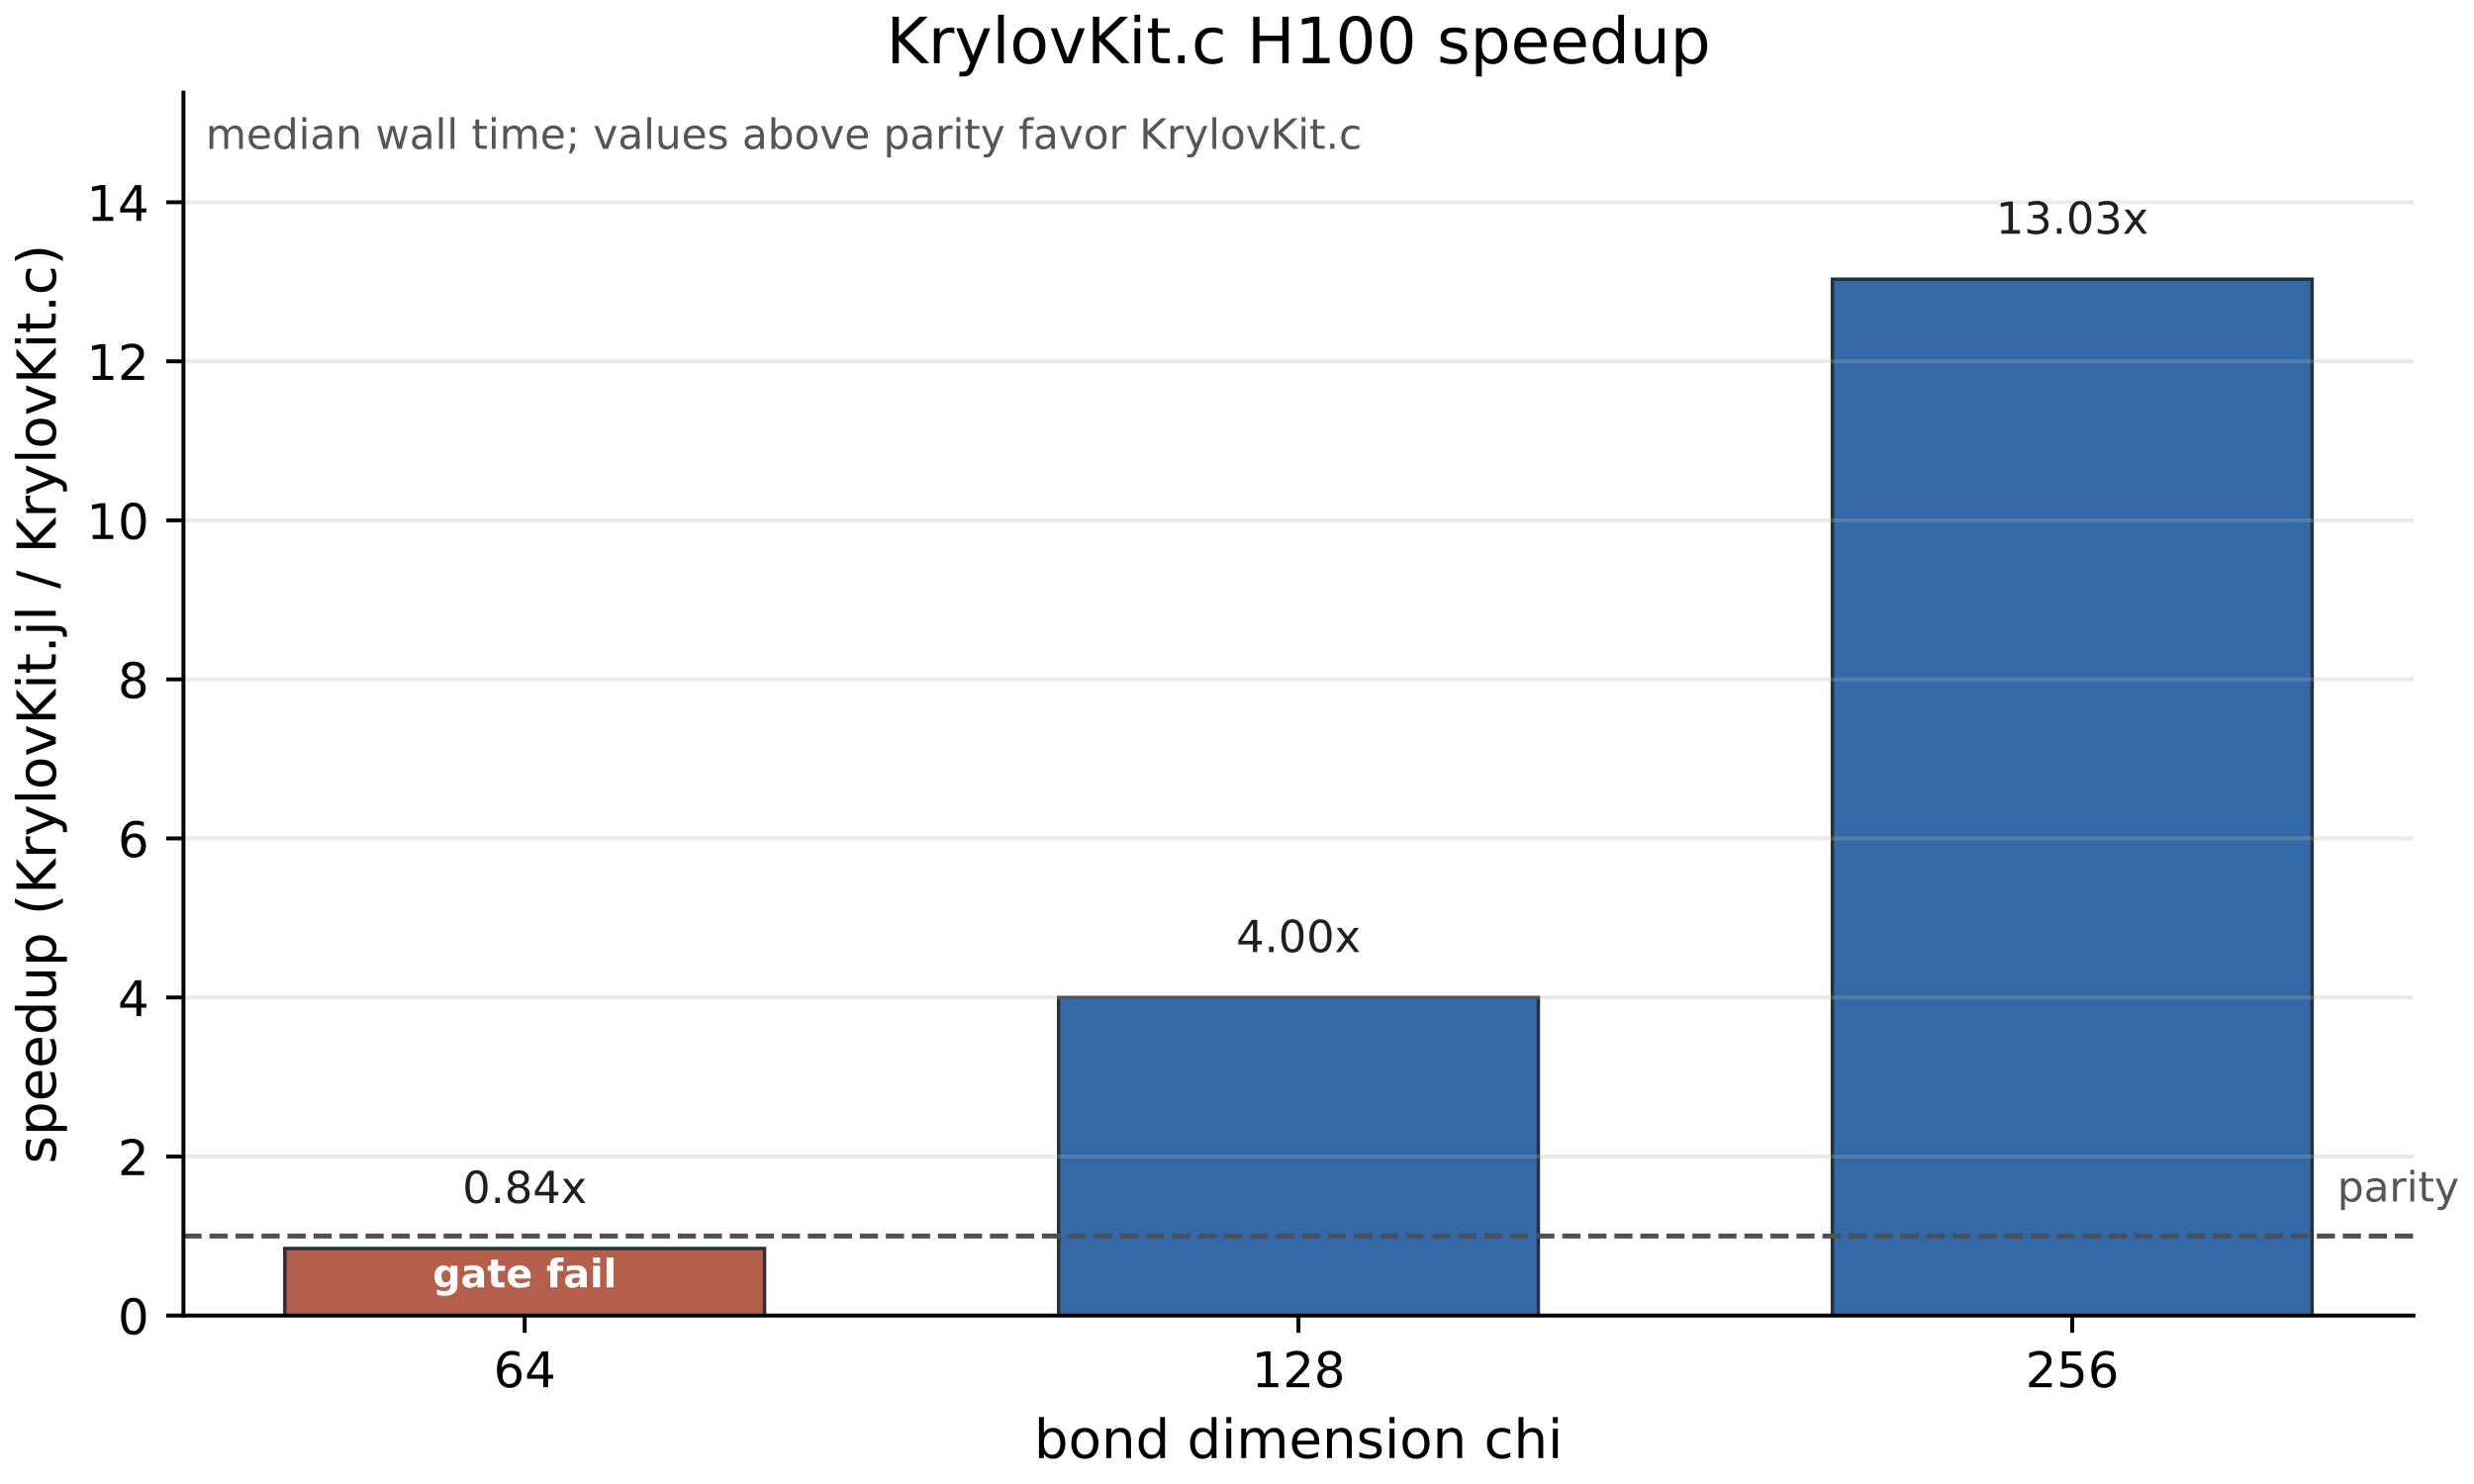
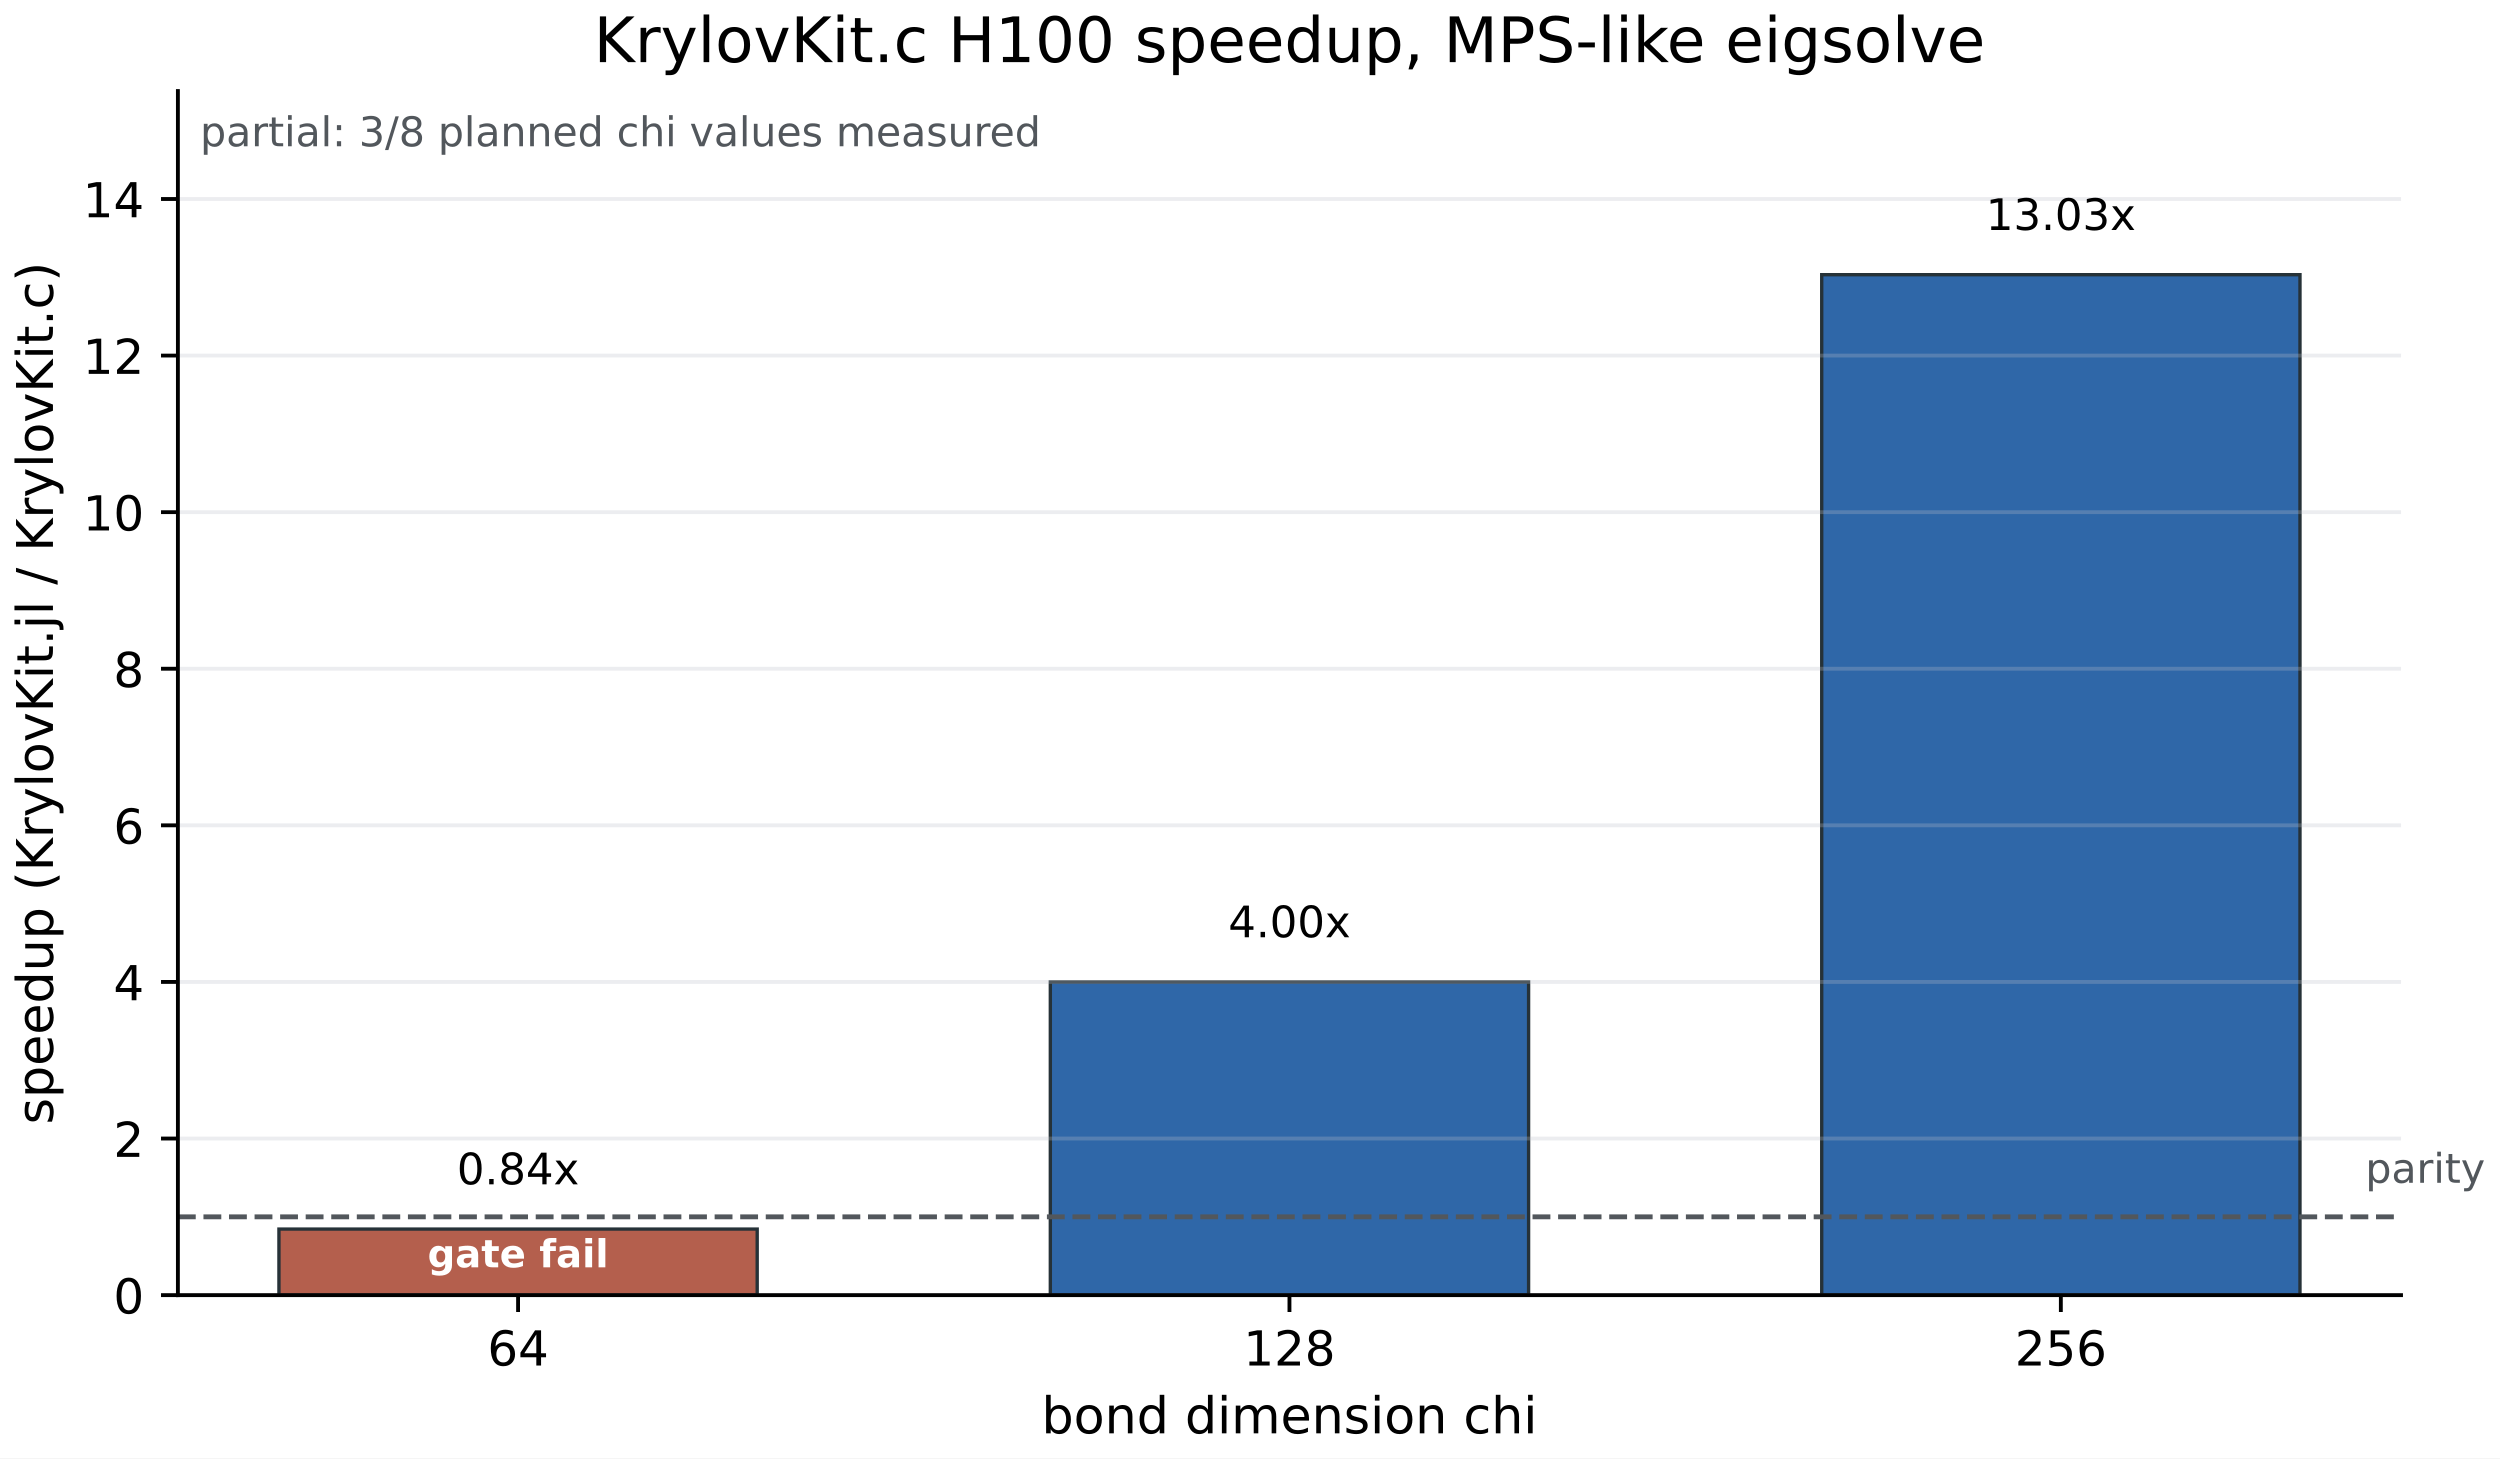
- <svg xmlns="http://www.w3.org/2000/svg" xmlns:xlink="http://www.w3.org/1999/xlink" width="504pt" height="302.4pt" viewBox="0 0 504 302.4" version="1.1">
+ <svg xmlns="http://www.w3.org/2000/svg" xmlns:xlink="http://www.w3.org/1999/xlink" width="518.4pt" height="302.4pt" viewBox="0 0 518.4 302.4" version="1.1">
  <defs>
    <style type="text/css">*{stroke-linejoin: round; stroke-linecap: butt}</style>
  </defs>
  <g id="figure_1">
    <g id="patch_1">
-       <path d="M 0 302.4 L 504 302.4 L 504 0 L 0 0 z " style="fill: #ffffff" />
+       <path d="M 0 302.4 L 518.4 302.4 L 518.4 0 L 0 0 z " style="fill: #ffffff" />
    </g>
    <g id="axes_1">
      <g id="patch_2">
-         <path d="M 37.371 268.076 L 491.672 268.076 L 491.672 18.878 L 37.371 18.878 z " style="fill: #ffffff" />
+         <path d="M 36.887 268.56 L 497.877 268.56 L 497.877 18.878 L 36.887 18.878 z " style="fill: #ffffff" />
      </g>
      <g id="patch_3">
-         <path d="M 58.021 268.076 L 155.754 268.076 L 155.754 254.403 L 58.021 254.403 z " clip-path="url(#p5e7ad19990)" style="fill: #b45f4d; stroke: #263238; stroke-width: 0.7; stroke-linejoin: miter" />
+         <path d="M 57.841 268.56 L 157.013 268.56 L 157.013 254.86 L 57.841 254.86 z " clip-path="url(#pf171823a1c)" style="fill: #b45f4d; stroke: #263238; stroke-width: 0.7; stroke-linejoin: miter" />
      </g>
      <g id="patch_4">
-         <path d="M 215.655 268.076 L 313.388 268.076 L 313.388 203.265 L 215.655 203.265 z " clip-path="url(#p5e7ad19990)" style="fill: #3568a7; stroke: #263238; stroke-width: 0.7; stroke-linejoin: miter" />
+         <path d="M 217.796 268.56 L 316.968 268.56 L 316.968 203.623 L 217.796 203.623 z " clip-path="url(#pf171823a1c)" style="fill: #2f67a8; stroke: #263238; stroke-width: 0.7; stroke-linejoin: miter" />
      </g>
      <g id="patch_5">
-         <path d="M 373.289 268.076 L 471.022 268.076 L 471.022 56.891 L 373.289 56.891 z " clip-path="url(#p5e7ad19990)" style="fill: #3568a7; stroke: #263238; stroke-width: 0.7; stroke-linejoin: miter" />
+         <path d="M 377.751 268.56 L 476.923 268.56 L 476.923 56.965 L 377.751 56.965 z " clip-path="url(#pf171823a1c)" style="fill: #2f67a8; stroke: #263238; stroke-width: 0.7; stroke-linejoin: miter" />
      </g>
      <g id="matplotlib.axis_1">
        <g id="xtick_1">
          <g id="line2d_1">
            <defs>
-               <path id="mc35ff28dc0" d="M 0 0 L 0 3.5 " style="stroke: #000000; stroke-width: 0.8" />
+               <path id="mcf173901f7" d="M 0 0 L 0 3.5 " style="stroke: #000000; stroke-width: 0.8" />
            </defs>
            <g>
-               <use xlink:href="#mc35ff28dc0" x="106.888" y="268.076" style="stroke: #000000; stroke-width: 0.8" />
+               <use xlink:href="#mcf173901f7" x="107.427" y="268.56" style="stroke: #000000; stroke-width: 0.8" />
            </g>
          </g>
          <g id="text_1">
-             <text style="font-size: 10px; font-family: 'DejaVu Sans', 'Bitstream Vera Sans', 'Computer Modern Sans Serif', 'Lucida Grande', 'Verdana', 'Geneva', 'Lucid', 'Arial', 'Helvetica', 'Avant Garde', sans-serif; text-anchor: middle" x="106.888" y="282.674" transform="rotate(-0 106.8877 282.6741)">64</text>
+             <text style="font-size: 10px; font-family: 'DejaVu Sans', 'Bitstream Vera Sans', 'Computer Modern Sans Serif', 'Lucida Grande', 'Verdana', 'Geneva', 'Lucid', 'Arial', 'Helvetica', 'Avant Garde', sans-serif; text-anchor: middle" x="107.427" y="283.158" transform="rotate(-0 107.4273 283.158)">64</text>
          </g>
        </g>
        <g id="xtick_2">
          <g id="line2d_2">
            <g>
-               <use xlink:href="#mc35ff28dc0" x="264.522" y="268.076" style="stroke: #000000; stroke-width: 0.8" />
+               <use xlink:href="#mcf173901f7" x="267.382" y="268.56" style="stroke: #000000; stroke-width: 0.8" />
            </g>
          </g>
          <g id="text_2">
-             <text style="font-size: 10px; font-family: 'DejaVu Sans', 'Bitstream Vera Sans', 'Computer Modern Sans Serif', 'Lucida Grande', 'Verdana', 'Geneva', 'Lucid', 'Arial', 'Helvetica', 'Avant Garde', sans-serif; text-anchor: middle" x="264.522" y="282.674" transform="rotate(-0 264.5216 282.6741)">128</text>
+             <text style="font-size: 10px; font-family: 'DejaVu Sans', 'Bitstream Vera Sans', 'Computer Modern Sans Serif', 'Lucida Grande', 'Verdana', 'Geneva', 'Lucid', 'Arial', 'Helvetica', 'Avant Garde', sans-serif; text-anchor: middle" x="267.382" y="283.158" transform="rotate(-0 267.382 283.158)">128</text>
          </g>
        </g>
        <g id="xtick_3">
          <g id="line2d_3">
            <g>
-               <use xlink:href="#mc35ff28dc0" x="422.156" y="268.076" style="stroke: #000000; stroke-width: 0.8" />
+               <use xlink:href="#mcf173901f7" x="427.337" y="268.56" style="stroke: #000000; stroke-width: 0.8" />
            </g>
          </g>
          <g id="text_3">
-             <text style="font-size: 10px; font-family: 'DejaVu Sans', 'Bitstream Vera Sans', 'Computer Modern Sans Serif', 'Lucida Grande', 'Verdana', 'Geneva', 'Lucid', 'Arial', 'Helvetica', 'Avant Garde', sans-serif; text-anchor: middle" x="422.156" y="282.674" transform="rotate(-0 422.1556 282.6741)">256</text>
+             <text style="font-size: 10px; font-family: 'DejaVu Sans', 'Bitstream Vera Sans', 'Computer Modern Sans Serif', 'Lucida Grande', 'Verdana', 'Geneva', 'Lucid', 'Arial', 'Helvetica', 'Avant Garde', sans-serif; text-anchor: middle" x="427.337" y="283.158" transform="rotate(-0 427.3366 283.158)">256</text>
          </g>
        </g>
        <g id="text_4">
-           <text style="font-size: 11px; font-family: 'DejaVu Sans', 'Bitstream Vera Sans', 'Computer Modern Sans Serif', 'Lucida Grande', 'Verdana', 'Geneva', 'Lucid', 'Arial', 'Helvetica', 'Avant Garde', sans-serif; text-anchor: middle" x="264.522" y="297.112" transform="rotate(-0 264.5216 297.1121)">bond dimension chi</text>
+           <text style="font-size: 10.5px; font-family: 'DejaVu Sans', 'Bitstream Vera Sans', 'Computer Modern Sans Serif', 'Lucida Grande', 'Verdana', 'Geneva', 'Lucid', 'Arial', 'Helvetica', 'Avant Garde', sans-serif; text-anchor: middle" x="267.382" y="297.216" transform="rotate(-0 267.382 297.2161)">bond dimension chi</text>
        </g>
      </g>
      <g id="matplotlib.axis_2">
        <g id="ytick_1">
          <g id="line2d_4">
-             <path d="M 37.371 268.076 L 491.672 268.076 " clip-path="url(#p5e7ad19990)" style="fill: none; stroke: #b0b0b0; stroke-opacity: 0.28; stroke-width: 0.8; stroke-linecap: square" />
+             <path d="M 36.887 268.56 L 497.877 268.56 " clip-path="url(#pf171823a1c)" style="fill: none; stroke: #b9c0c9; stroke-opacity: 0.28; stroke-width: 0.8; stroke-linecap: square" />
          </g>
          <g id="line2d_5">
            <defs>
-               <path id="m3a164e4742" d="M 0 0 L -3.5 0 " style="stroke: #000000; stroke-width: 0.8" />
+               <path id="m23be39ec56" d="M 0 0 L -3.5 0 " style="stroke: #000000; stroke-width: 0.8" />
            </defs>
            <g>
-               <use xlink:href="#m3a164e4742" x="37.371" y="268.076" style="stroke: #000000; stroke-width: 0.8" />
+               <use xlink:href="#m23be39ec56" x="36.887" y="268.56" style="stroke: #000000; stroke-width: 0.8" />
            </g>
          </g>
          <g id="text_5">
-             <text style="font-size: 10px; font-family: 'DejaVu Sans', 'Bitstream Vera Sans', 'Computer Modern Sans Serif', 'Lucida Grande', 'Verdana', 'Geneva', 'Lucid', 'Arial', 'Helvetica', 'Avant Garde', sans-serif; text-anchor: end" x="30.371" y="271.875" transform="rotate(-0 30.37118 271.8749)">0</text>
+             <text style="font-size: 10px; font-family: 'DejaVu Sans', 'Bitstream Vera Sans', 'Computer Modern Sans Serif', 'Lucida Grande', 'Verdana', 'Geneva', 'Lucid', 'Arial', 'Helvetica', 'Avant Garde', sans-serif; text-anchor: end" x="29.887" y="272.359" transform="rotate(-0 29.88727 272.3588)">0</text>
          </g>
        </g>
        <g id="ytick_2">
          <g id="line2d_6">
-             <path d="M 37.371 235.667 L 491.672 235.667 " clip-path="url(#p5e7ad19990)" style="fill: none; stroke: #b0b0b0; stroke-opacity: 0.28; stroke-width: 0.8; stroke-linecap: square" />
+             <path d="M 36.887 236.088 L 497.877 236.088 " clip-path="url(#pf171823a1c)" style="fill: none; stroke: #b9c0c9; stroke-opacity: 0.28; stroke-width: 0.8; stroke-linecap: square" />
          </g>
          <g id="line2d_7">
            <g>
-               <use xlink:href="#m3a164e4742" x="37.371" y="235.667" style="stroke: #000000; stroke-width: 0.8" />
+               <use xlink:href="#m23be39ec56" x="36.887" y="236.088" style="stroke: #000000; stroke-width: 0.8" />
            </g>
          </g>
          <g id="text_6">
-             <text style="font-size: 10px; font-family: 'DejaVu Sans', 'Bitstream Vera Sans', 'Computer Modern Sans Serif', 'Lucida Grande', 'Verdana', 'Geneva', 'Lucid', 'Arial', 'Helvetica', 'Avant Garde', sans-serif; text-anchor: end" x="30.371" y="239.466" transform="rotate(-0 30.37118 239.4663)">2</text>
+             <text style="font-size: 10px; font-family: 'DejaVu Sans', 'Bitstream Vera Sans', 'Computer Modern Sans Serif', 'Lucida Grande', 'Verdana', 'Geneva', 'Lucid', 'Arial', 'Helvetica', 'Avant Garde', sans-serif; text-anchor: end" x="29.887" y="239.887" transform="rotate(-0 29.88727 239.8873)">2</text>
          </g>
        </g>
        <g id="ytick_3">
          <g id="line2d_8">
-             <path d="M 37.371 203.259 L 491.672 203.259 " clip-path="url(#p5e7ad19990)" style="fill: none; stroke: #b0b0b0; stroke-opacity: 0.28; stroke-width: 0.8; stroke-linecap: square" />
+             <path d="M 36.887 203.617 L 497.877 203.617 " clip-path="url(#pf171823a1c)" style="fill: none; stroke: #b9c0c9; stroke-opacity: 0.28; stroke-width: 0.8; stroke-linecap: square" />
          </g>
          <g id="line2d_9">
            <g>
-               <use xlink:href="#m3a164e4742" x="37.371" y="203.259" style="stroke: #000000; stroke-width: 0.8" />
+               <use xlink:href="#m23be39ec56" x="36.887" y="203.617" style="stroke: #000000; stroke-width: 0.8" />
            </g>
          </g>
          <g id="text_7">
-             <text style="font-size: 10px; font-family: 'DejaVu Sans', 'Bitstream Vera Sans', 'Computer Modern Sans Serif', 'Lucida Grande', 'Verdana', 'Geneva', 'Lucid', 'Arial', 'Helvetica', 'Avant Garde', sans-serif; text-anchor: end" x="30.371" y="207.058" transform="rotate(-0 30.37118 207.0577)">4</text>
+             <text style="font-size: 10px; font-family: 'DejaVu Sans', 'Bitstream Vera Sans', 'Computer Modern Sans Serif', 'Lucida Grande', 'Verdana', 'Geneva', 'Lucid', 'Arial', 'Helvetica', 'Avant Garde', sans-serif; text-anchor: end" x="29.887" y="207.416" transform="rotate(-0 29.88727 207.4158)">4</text>
          </g>
        </g>
        <g id="ytick_4">
          <g id="line2d_10">
-             <path d="M 37.371 170.85 L 491.672 170.85 " clip-path="url(#p5e7ad19990)" style="fill: none; stroke: #b0b0b0; stroke-opacity: 0.28; stroke-width: 0.8; stroke-linecap: square" />
+             <path d="M 36.887 171.145 L 497.877 171.145 " clip-path="url(#pf171823a1c)" style="fill: none; stroke: #b9c0c9; stroke-opacity: 0.28; stroke-width: 0.8; stroke-linecap: square" />
          </g>
          <g id="line2d_11">
            <g>
-               <use xlink:href="#m3a164e4742" x="37.371" y="170.85" style="stroke: #000000; stroke-width: 0.8" />
+               <use xlink:href="#m23be39ec56" x="36.887" y="171.145" style="stroke: #000000; stroke-width: 0.8" />
            </g>
          </g>
          <g id="text_8">
-             <text style="font-size: 10px; font-family: 'DejaVu Sans', 'Bitstream Vera Sans', 'Computer Modern Sans Serif', 'Lucida Grande', 'Verdana', 'Geneva', 'Lucid', 'Arial', 'Helvetica', 'Avant Garde', sans-serif; text-anchor: end" x="30.371" y="174.649" transform="rotate(-0 30.37118 174.6491)">6</text>
+             <text style="font-size: 10px; font-family: 'DejaVu Sans', 'Bitstream Vera Sans', 'Computer Modern Sans Serif', 'Lucida Grande', 'Verdana', 'Geneva', 'Lucid', 'Arial', 'Helvetica', 'Avant Garde', sans-serif; text-anchor: end" x="29.887" y="174.944" transform="rotate(-0 29.88727 174.9442)">6</text>
          </g>
        </g>
        <g id="ytick_5">
          <g id="line2d_12">
-             <path d="M 37.371 138.441 L 491.672 138.441 " clip-path="url(#p5e7ad19990)" style="fill: none; stroke: #b0b0b0; stroke-opacity: 0.28; stroke-width: 0.8; stroke-linecap: square" />
+             <path d="M 36.887 138.673 L 497.877 138.673 " clip-path="url(#pf171823a1c)" style="fill: none; stroke: #b9c0c9; stroke-opacity: 0.28; stroke-width: 0.8; stroke-linecap: square" />
          </g>
          <g id="line2d_13">
            <g>
-               <use xlink:href="#m3a164e4742" x="37.371" y="138.441" style="stroke: #000000; stroke-width: 0.8" />
+               <use xlink:href="#m23be39ec56" x="36.887" y="138.673" style="stroke: #000000; stroke-width: 0.8" />
            </g>
          </g>
          <g id="text_9">
-             <text style="font-size: 10px; font-family: 'DejaVu Sans', 'Bitstream Vera Sans', 'Computer Modern Sans Serif', 'Lucida Grande', 'Verdana', 'Geneva', 'Lucid', 'Arial', 'Helvetica', 'Avant Garde', sans-serif; text-anchor: end" x="30.371" y="142.241" transform="rotate(-0 30.37118 142.2405)">8</text>
+             <text style="font-size: 10px; font-family: 'DejaVu Sans', 'Bitstream Vera Sans', 'Computer Modern Sans Serif', 'Lucida Grande', 'Verdana', 'Geneva', 'Lucid', 'Arial', 'Helvetica', 'Avant Garde', sans-serif; text-anchor: end" x="29.887" y="142.473" transform="rotate(-0 29.88727 142.4727)">8</text>
          </g>
        </g>
        <g id="ytick_6">
          <g id="line2d_14">
-             <path d="M 37.371 106.033 L 491.672 106.033 " clip-path="url(#p5e7ad19990)" style="fill: none; stroke: #b0b0b0; stroke-opacity: 0.28; stroke-width: 0.8; stroke-linecap: square" />
+             <path d="M 36.887 106.202 L 497.877 106.202 " clip-path="url(#pf171823a1c)" style="fill: none; stroke: #b9c0c9; stroke-opacity: 0.28; stroke-width: 0.8; stroke-linecap: square" />
          </g>
          <g id="line2d_15">
            <g>
-               <use xlink:href="#m3a164e4742" x="37.371" y="106.033" style="stroke: #000000; stroke-width: 0.8" />
+               <use xlink:href="#m23be39ec56" x="36.887" y="106.202" style="stroke: #000000; stroke-width: 0.8" />
            </g>
          </g>
          <g id="text_10">
-             <text style="font-size: 10px; font-family: 'DejaVu Sans', 'Bitstream Vera Sans', 'Computer Modern Sans Serif', 'Lucida Grande', 'Verdana', 'Geneva', 'Lucid', 'Arial', 'Helvetica', 'Avant Garde', sans-serif; text-anchor: end" x="30.371" y="109.832" transform="rotate(-0 30.37118 109.8319)">10</text>
+             <text style="font-size: 10px; font-family: 'DejaVu Sans', 'Bitstream Vera Sans', 'Computer Modern Sans Serif', 'Lucida Grande', 'Verdana', 'Geneva', 'Lucid', 'Arial', 'Helvetica', 'Avant Garde', sans-serif; text-anchor: end" x="29.887" y="110.001" transform="rotate(-0 29.88727 110.0012)">10</text>
          </g>
        </g>
        <g id="ytick_7">
          <g id="line2d_16">
-             <path d="M 37.371 73.624 L 491.672 73.624 " clip-path="url(#p5e7ad19990)" style="fill: none; stroke: #b0b0b0; stroke-opacity: 0.28; stroke-width: 0.8; stroke-linecap: square" />
+             <path d="M 36.887 73.73 L 497.877 73.73 " clip-path="url(#pf171823a1c)" style="fill: none; stroke: #b9c0c9; stroke-opacity: 0.28; stroke-width: 0.8; stroke-linecap: square" />
          </g>
          <g id="line2d_17">
            <g>
-               <use xlink:href="#m3a164e4742" x="37.371" y="73.624" style="stroke: #000000; stroke-width: 0.8" />
+               <use xlink:href="#m23be39ec56" x="36.887" y="73.73" style="stroke: #000000; stroke-width: 0.8" />
            </g>
          </g>
          <g id="text_11">
-             <text style="font-size: 10px; font-family: 'DejaVu Sans', 'Bitstream Vera Sans', 'Computer Modern Sans Serif', 'Lucida Grande', 'Verdana', 'Geneva', 'Lucid', 'Arial', 'Helvetica', 'Avant Garde', sans-serif; text-anchor: end" x="30.371" y="77.423" transform="rotate(-0 30.37118 77.42335)">12</text>
+             <text style="font-size: 10px; font-family: 'DejaVu Sans', 'Bitstream Vera Sans', 'Computer Modern Sans Serif', 'Lucida Grande', 'Verdana', 'Geneva', 'Lucid', 'Arial', 'Helvetica', 'Avant Garde', sans-serif; text-anchor: end" x="29.887" y="77.53" transform="rotate(-0 29.88727 77.52966)">12</text>
          </g>
        </g>
        <g id="ytick_8">
          <g id="line2d_18">
-             <path d="M 37.371 41.216 L 491.672 41.216 " clip-path="url(#p5e7ad19990)" style="fill: none; stroke: #b0b0b0; stroke-opacity: 0.28; stroke-width: 0.8; stroke-linecap: square" />
+             <path d="M 36.887 41.259 L 497.877 41.259 " clip-path="url(#pf171823a1c)" style="fill: none; stroke: #b9c0c9; stroke-opacity: 0.28; stroke-width: 0.8; stroke-linecap: square" />
          </g>
          <g id="line2d_19">
            <g>
-               <use xlink:href="#m3a164e4742" x="37.371" y="41.216" style="stroke: #000000; stroke-width: 0.8" />
+               <use xlink:href="#m23be39ec56" x="36.887" y="41.259" style="stroke: #000000; stroke-width: 0.8" />
            </g>
          </g>
          <g id="text_12">
-             <text style="font-size: 10px; font-family: 'DejaVu Sans', 'Bitstream Vera Sans', 'Computer Modern Sans Serif', 'Lucida Grande', 'Verdana', 'Geneva', 'Lucid', 'Arial', 'Helvetica', 'Avant Garde', sans-serif; text-anchor: end" x="30.371" y="45.015" transform="rotate(-0 30.37118 45.01476)">14</text>
+             <text style="font-size: 10px; font-family: 'DejaVu Sans', 'Bitstream Vera Sans', 'Computer Modern Sans Serif', 'Lucida Grande', 'Verdana', 'Geneva', 'Lucid', 'Arial', 'Helvetica', 'Avant Garde', sans-serif; text-anchor: end" x="29.887" y="45.058" transform="rotate(-0 29.88727 45.05814)">14</text>
          </g>
        </g>
        <g id="text_13">
-           <text style="font-size: 11px; font-family: 'DejaVu Sans', 'Bitstream Vera Sans', 'Computer Modern Sans Serif', 'Lucida Grande', 'Verdana', 'Geneva', 'Lucid', 'Arial', 'Helvetica', 'Avant Garde', sans-serif; text-anchor: middle" x="11.359" y="143.477" transform="rotate(-90 11.35852 143.477)">speedup (KrylovKit.jl / KrylovKit.c)</text>
+           <text style="font-size: 10.5px; font-family: 'DejaVu Sans', 'Bitstream Vera Sans', 'Computer Modern Sans Serif', 'Lucida Grande', 'Verdana', 'Geneva', 'Lucid', 'Arial', 'Helvetica', 'Avant Garde', sans-serif; text-anchor: middle" x="10.979" y="143.719" transform="rotate(-90 10.9786 143.7189)">speedup (KrylovKit.jl / KrylovKit.c)</text>
        </g>
      </g>
      <g id="line2d_20">
-         <path d="M 37.371 251.871 L 491.672 251.871 " clip-path="url(#p5e7ad19990)" style="fill: none; stroke-dasharray: 3.7,1.6; stroke-dashoffset: 0; stroke: #4f4f4f" />
+         <path d="M 36.887 252.324 L 497.877 252.324 " clip-path="url(#pf171823a1c)" style="fill: none; stroke-dasharray: 3.7,1.6; stroke-dashoffset: 0; stroke: #52575c" />
      </g>
      <g id="patch_6">
-         <path d="M 37.371 268.076 L 37.371 18.878 " style="fill: none; stroke: #000000; stroke-width: 0.8; stroke-linejoin: miter; stroke-linecap: square" />
+         <path d="M 36.887 268.56 L 36.887 18.878 " style="fill: none; stroke: #000000; stroke-width: 0.8; stroke-linejoin: miter; stroke-linecap: square" />
      </g>
      <g id="patch_7">
-         <path d="M 37.371 268.076 L 491.672 268.076 " style="fill: none; stroke: #000000; stroke-width: 0.8; stroke-linejoin: miter; stroke-linecap: square" />
+         <path d="M 36.887 268.56 L 497.877 268.56 " style="fill: none; stroke: #000000; stroke-width: 0.8; stroke-linejoin: miter; stroke-linecap: square" />
      </g>
      <g id="text_14">
-         <text style="font-size: 9px; font-family: 'DejaVu Sans', 'Bitstream Vera Sans', 'Computer Modern Sans Serif', 'Lucida Grande', 'Verdana', 'Geneva', 'Lucid', 'Arial', 'Helvetica', 'Avant Garde', sans-serif; text-anchor: middle; fill: #1f1f1f" x="106.888" y="245.139" transform="rotate(-0 106.8877 245.1395)">0.84x</text>
+         <text style="font-size: 9px; font-family: 'DejaVu Sans', 'Bitstream Vera Sans', 'Computer Modern Sans Serif', 'Lucida Grande', 'Verdana', 'Geneva', 'Lucid', 'Arial', 'Helvetica', 'Avant Garde', sans-serif; text-anchor: middle" x="107.427" y="245.582" transform="rotate(-0 107.4273 245.5825)">0.84x</text>
      </g>
      <g id="text_15">
-         <text style="font-weight: 700; font-size: 8px; font-family: 'DejaVu Sans', 'Bitstream Vera Sans', 'Computer Modern Sans Serif', 'Lucida Grande', 'Verdana', 'Geneva', 'Lucid', 'Arial', 'Helvetica', 'Avant Garde', sans-serif; text-anchor: middle; fill: #ffffff" x="106.888" y="262.322" transform="rotate(-0 106.8877 262.3216)">gate fail</text>
+         <text style="font-weight: 700; font-size: 8px; font-family: 'DejaVu Sans', 'Bitstream Vera Sans', 'Computer Modern Sans Serif', 'Lucida Grande', 'Verdana', 'Geneva', 'Lucid', 'Arial', 'Helvetica', 'Avant Garde', sans-serif; text-anchor: middle; fill: #ffffff" x="107.427" y="262.79" transform="rotate(-0 107.4273 262.7901)">gate fail</text>
      </g>
      <g id="text_16">
-         <text style="font-size: 9px; font-family: 'DejaVu Sans', 'Bitstream Vera Sans', 'Computer Modern Sans Serif', 'Lucida Grande', 'Verdana', 'Geneva', 'Lucid', 'Arial', 'Helvetica', 'Avant Garde', sans-serif; text-anchor: middle; fill: #1f1f1f" x="264.522" y="194.002" transform="rotate(-0 264.5216 194.0015)">4.00x</text>
+         <text style="font-size: 9px; font-family: 'DejaVu Sans', 'Bitstream Vera Sans', 'Computer Modern Sans Serif', 'Lucida Grande', 'Verdana', 'Geneva', 'Lucid', 'Arial', 'Helvetica', 'Avant Garde', sans-serif; text-anchor: middle" x="267.382" y="194.345" transform="rotate(-0 267.382 194.3452)">4.00x</text>
      </g>
      <g id="text_17">
-         <text style="font-size: 9px; font-family: 'DejaVu Sans', 'Bitstream Vera Sans', 'Computer Modern Sans Serif', 'Lucida Grande', 'Verdana', 'Geneva', 'Lucid', 'Arial', 'Helvetica', 'Avant Garde', sans-serif; text-anchor: middle; fill: #1f1f1f" x="422.156" y="47.628" transform="rotate(-0 422.1556 47.62821)">13.03x</text>
+         <text style="font-size: 9px; font-family: 'DejaVu Sans', 'Bitstream Vera Sans', 'Computer Modern Sans Serif', 'Lucida Grande', 'Verdana', 'Geneva', 'Lucid', 'Arial', 'Helvetica', 'Avant Garde', sans-serif; text-anchor: middle" x="427.337" y="47.688" transform="rotate(-0 427.3366 47.68768)">13.03x</text>
      </g>
      <g id="text_18">
-         <text style="font-size: 8.5px; font-family: 'DejaVu Sans', 'Bitstream Vera Sans', 'Computer Modern Sans Serif', 'Lucida Grande', 'Verdana', 'Geneva', 'Lucid', 'Arial', 'Helvetica', 'Avant Garde', sans-serif; text-anchor: start; fill: #555555" x="41.914" y="30.321" transform="rotate(-0 41.91419 30.32083)">median wall time; values above parity favor KrylovKit.c</text>
+         <text style="font-size: 8.5px; font-family: 'DejaVu Sans', 'Bitstream Vera Sans', 'Computer Modern Sans Serif', 'Lucida Grande', 'Verdana', 'Geneva', 'Lucid', 'Arial', 'Helvetica', 'Avant Garde', sans-serif; text-anchor: start; fill: #52575c" x="41.497" y="30.331" transform="rotate(-0 41.49717 30.33051)">partial: 3/8 planned chi values measured</text>
      </g>
      <g id="text_19">
-         <text style="font-size: 8.5px; font-family: 'DejaVu Sans', 'Bitstream Vera Sans', 'Computer Modern Sans Serif', 'Lucida Grande', 'Verdana', 'Geneva', 'Lucid', 'Arial', 'Helvetica', 'Avant Garde', sans-serif; text-anchor: end; fill: #555555" x="500.973" y="244.824" transform="rotate(-0 500.9725 244.8241)">parity</text>
+         <text style="font-size: 8.5px; font-family: 'DejaVu Sans', 'Bitstream Vera Sans', 'Computer Modern Sans Serif', 'Lucida Grande', 'Verdana', 'Geneva', 'Lucid', 'Arial', 'Helvetica', 'Avant Garde', sans-serif; text-anchor: end; fill: #52575c" x="515.312" y="245.266" transform="rotate(-0 515.3117 245.2662)">parity</text>
      </g>
      <g id="text_20">
-         <text style="font-size: 13px; font-family: 'DejaVu Sans', 'Bitstream Vera Sans', 'Computer Modern Sans Serif', 'Lucida Grande', 'Verdana', 'Geneva', 'Lucid', 'Arial', 'Helvetica', 'Avant Garde', sans-serif; text-anchor: middle" x="264.522" y="12.878" transform="rotate(-0 264.5216 12.87821)">KrylovKit.c H100 speedup</text>
+         <text style="font-size: 13px; font-family: 'DejaVu Sans', 'Bitstream Vera Sans', 'Computer Modern Sans Serif', 'Lucida Grande', 'Verdana', 'Geneva', 'Lucid', 'Arial', 'Helvetica', 'Avant Garde', sans-serif; text-anchor: middle" x="267.382" y="12.878" transform="rotate(-0 267.382 12.87821)">KrylovKit.c H100 speedup, MPS-like eigsolve</text>
      </g>
    </g>
  </g>
  <defs>
-     <clipPath id="p5e7ad19990">
-       <rect x="37.371" y="18.878" width="454.301" height="249.197" />
+     <clipPath id="pf171823a1c">
+       <rect x="36.887" y="18.878" width="460.989" height="249.681" />
    </clipPath>
  </defs>
</svg>
